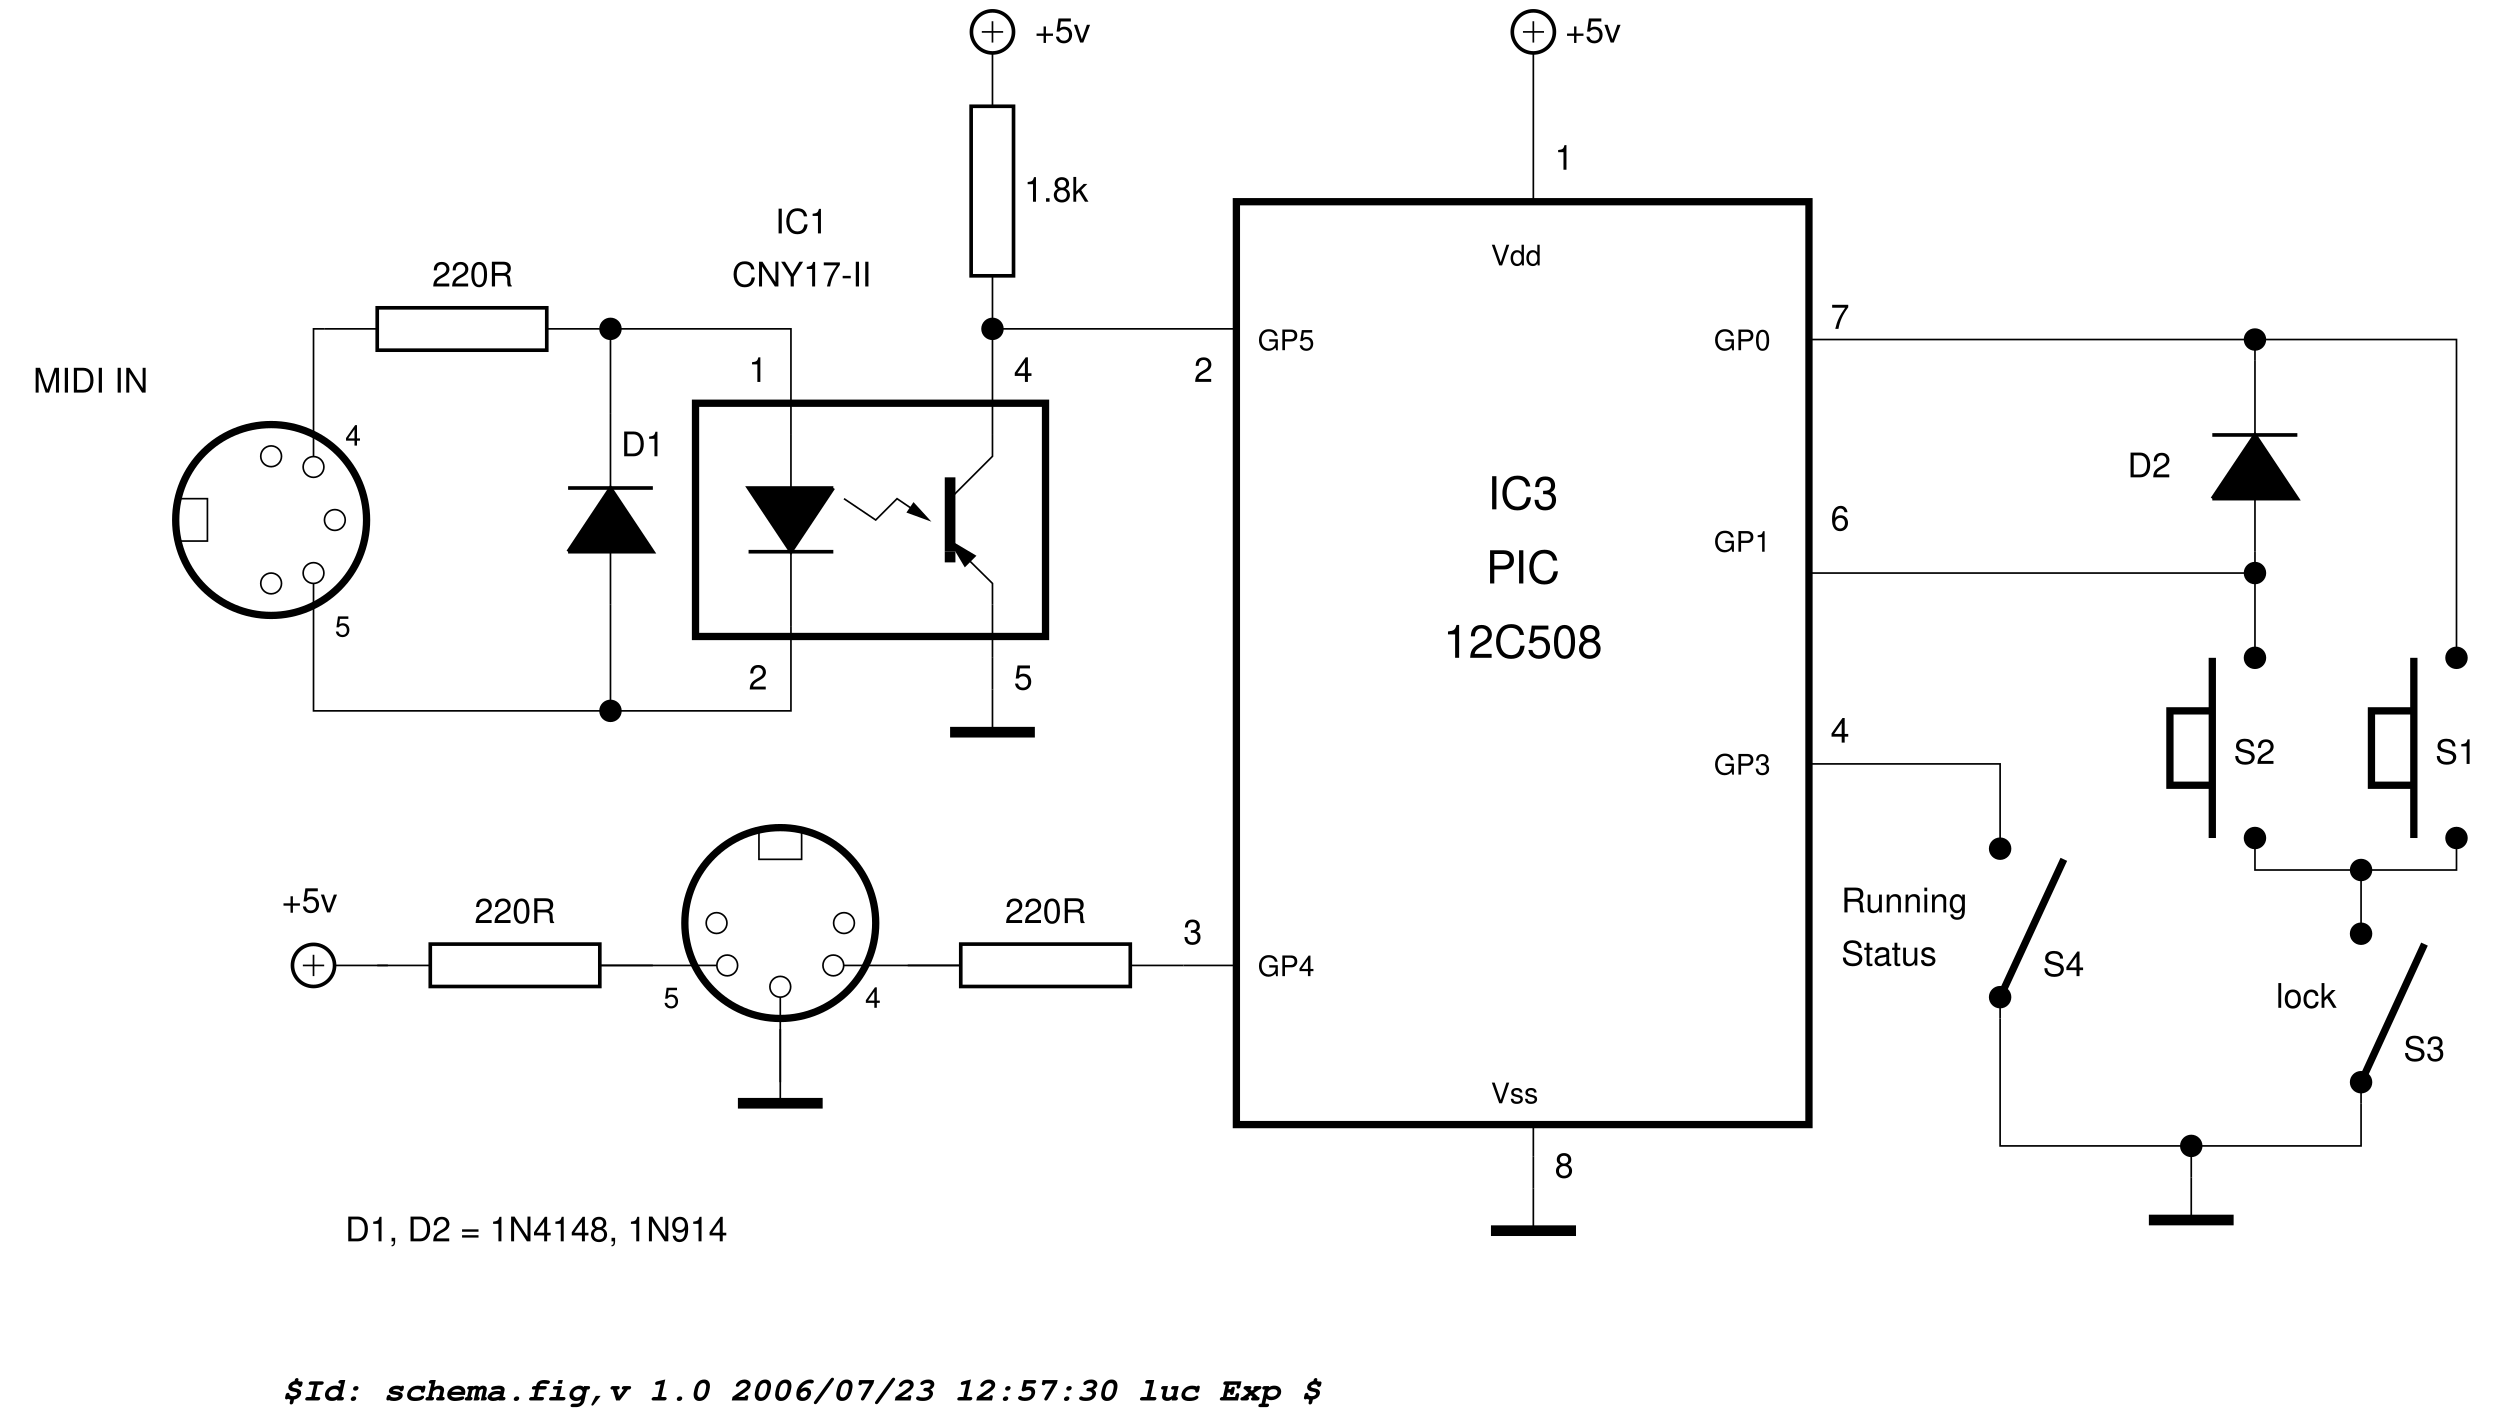
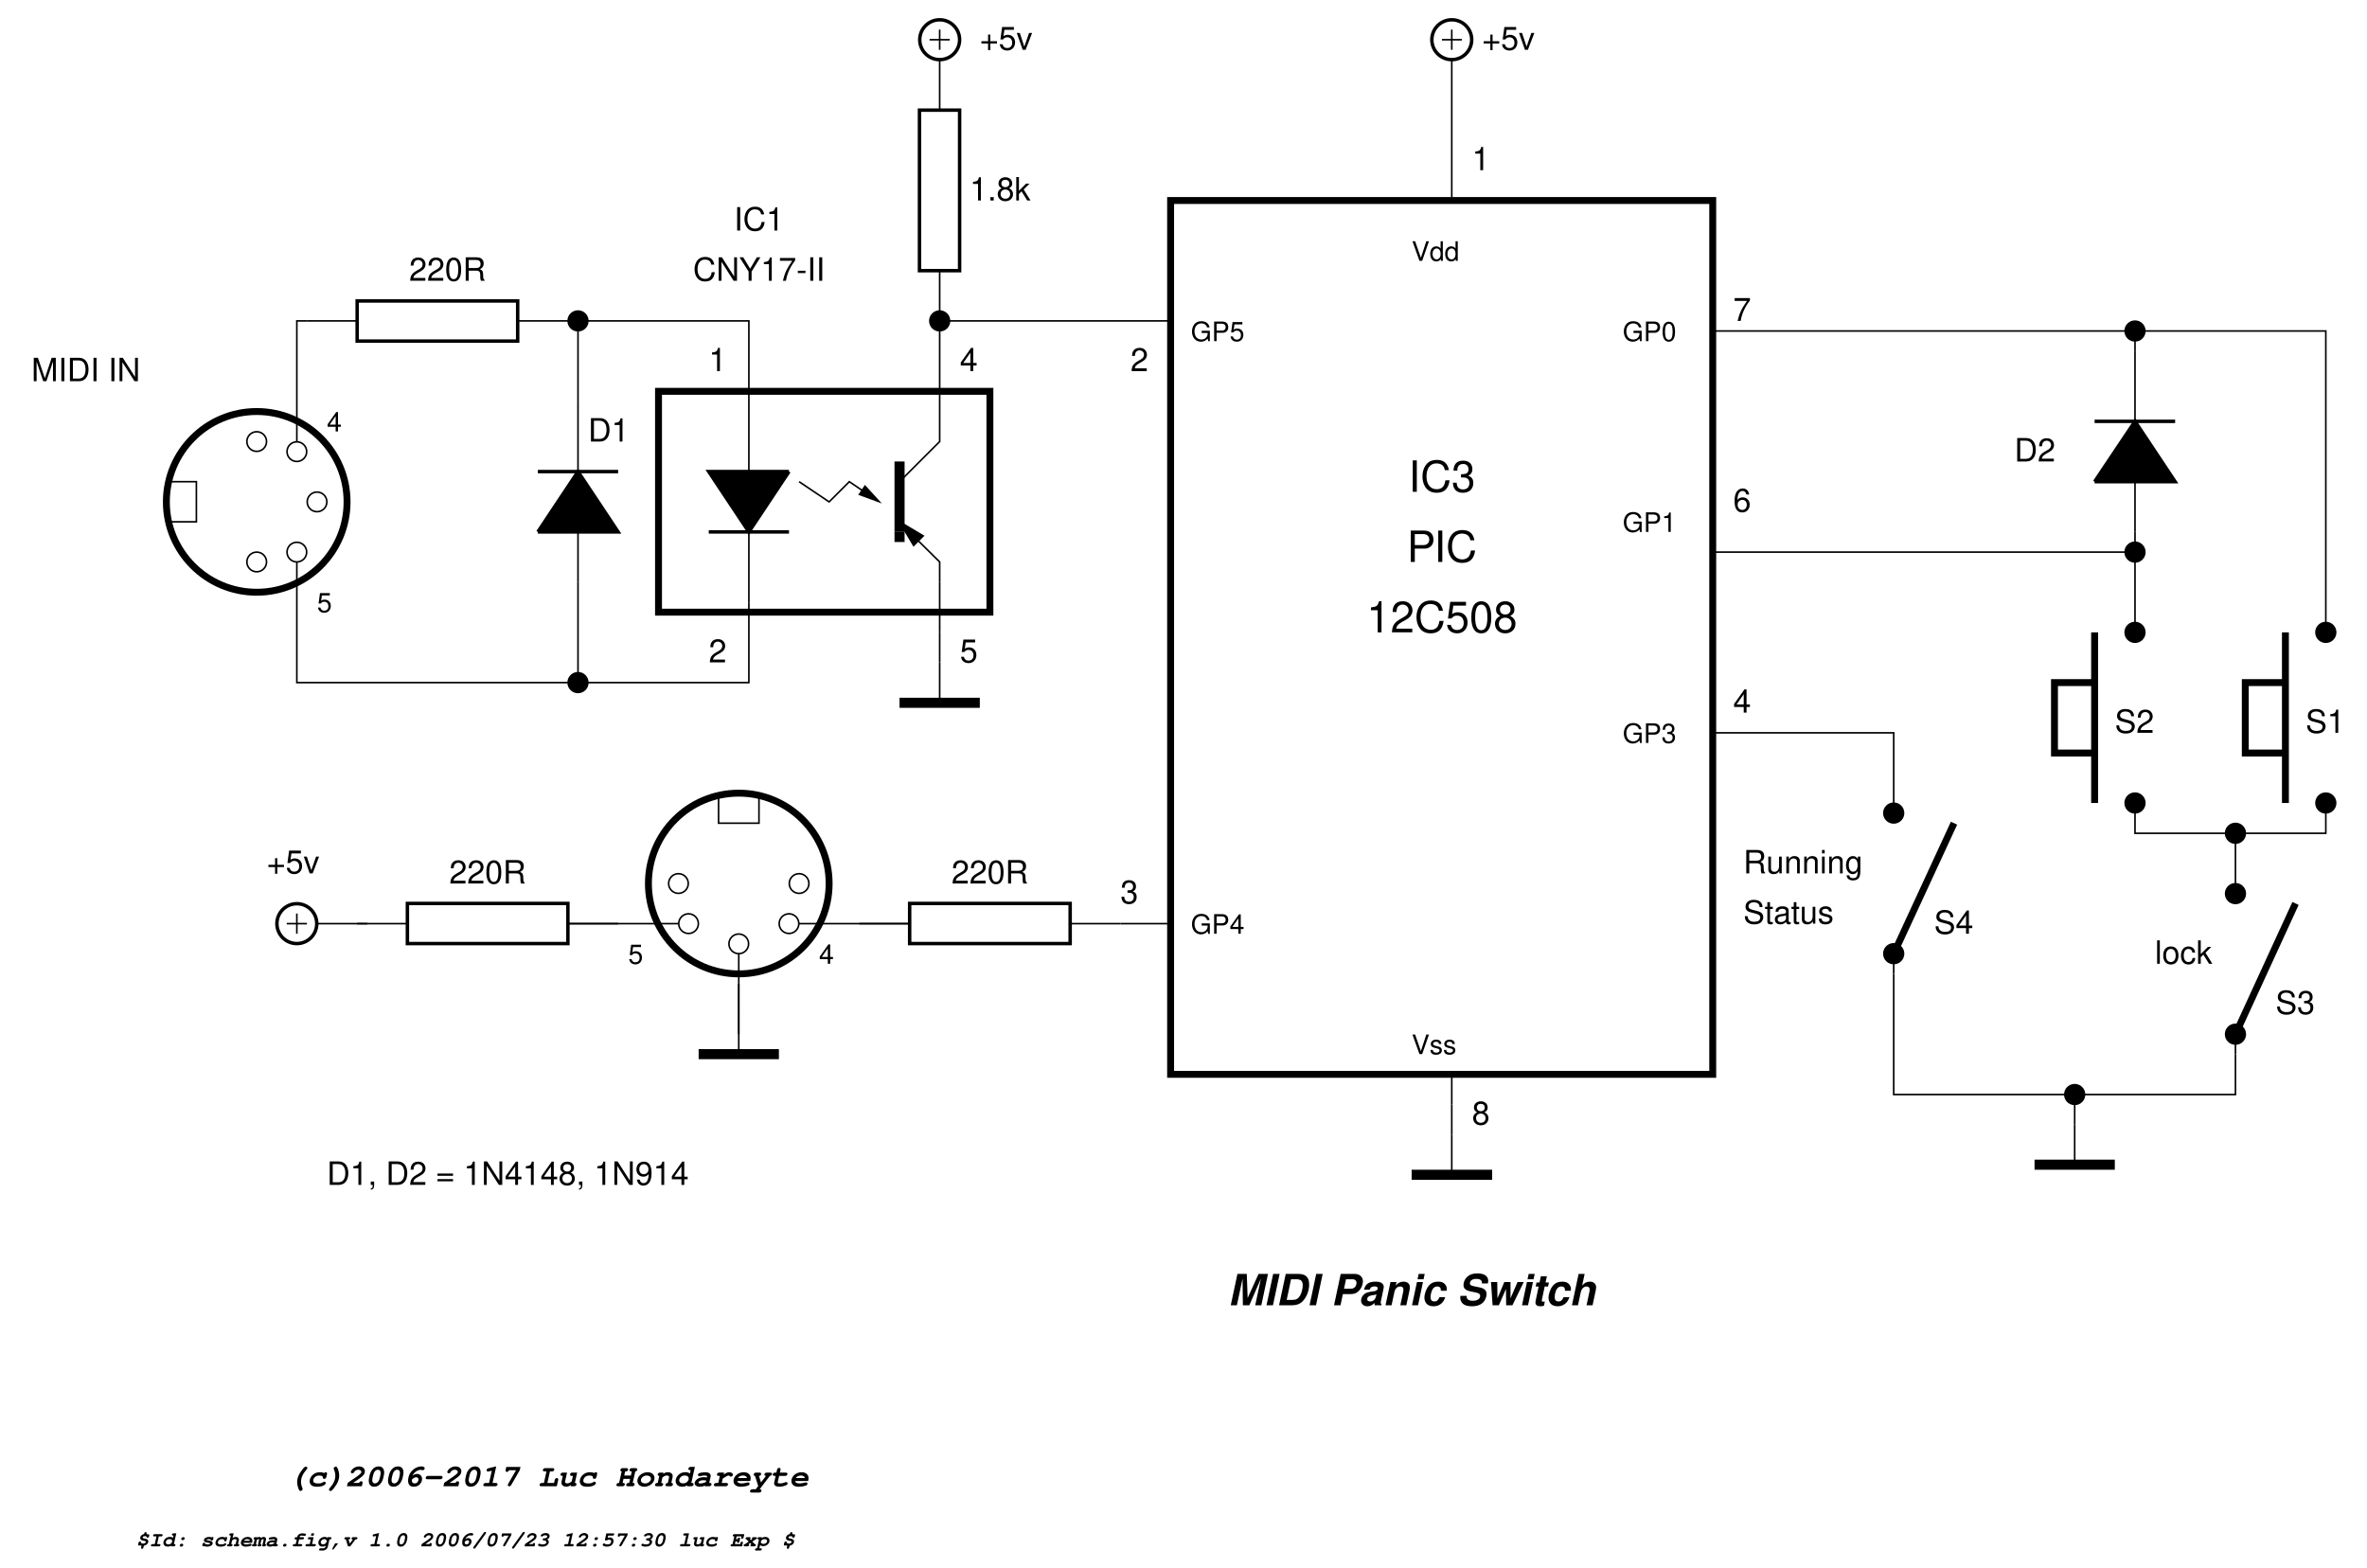
- <svg xmlns="http://www.w3.org/2000/svg" width="7.4in" height="4.2in" viewBox="1188 2003 8907 5054">
+ <svg xmlns="http://www.w3.org/2000/svg" width="7.4in" height="4.9in" viewBox="1188 2003 8907 5825">
  <g style="stroke-width:.025in; fill:none">
-     <text xml:space="preserve" x="2192" y="6992" fill="#000000" font-family="Courier" font-style="italic" font-weight="bold" font-size="121" text-anchor="start">$Id: schema.fig,v 1.0 2006/07/23 12:57:30 luc Exp $</text>
+     <text xml:space="preserve" x="3250" y="7559" fill="#000000" font-family="Courier" font-style="italic" font-weight="bold" font-size="121" text-anchor="middle">(c)2006-2017 Luc Hondareyte</text>
    <circle cx="9222" cy="3212" r="37" style="fill:#000000;stroke:#000000;stroke-width:6;" />
    <circle cx="9600" cy="5102" r="37" style="fill:#000000;stroke:#000000;stroke-width:6;" />
    <circle cx="8314" cy="5555" r="37" style="fill:#000000;stroke:#000000;stroke-width:6;" />
    <circle cx="8314" cy="5026" r="37" style="fill:#000000;stroke:#000000;stroke-width:6;" />
    <text xml:space="preserve" x="7748" y="5442" fill="#000000" font-family="Helvetica" font-style="normal" font-weight="normal" font-size="121" text-anchor="start">Status</text>
    <text xml:space="preserve" x="7748" y="5253" fill="#000000" font-family="Helvetica" font-style="normal" font-weight="normal" font-size="121" text-anchor="start">Running</text>
    <polyline points="8995,6349 8995,6198 " style="stroke:#000000;stroke-width:6; stroke-linejoin:miter; stroke-linecap:butt; " />
    <polyline points="8844,6349 9146,6349 " style="stroke:#000000;stroke-width:38; stroke-linejoin:miter; stroke-linecap:butt; " />
    <polyline points="8995,6085 8995,6198 " style="stroke:#000000;stroke-width:6; stroke-linejoin:miter; stroke-linecap:butt; " />
    <circle cx="8995" cy="6085" r="37" style="fill:#000000;stroke:#000000;stroke-width:6;" />
    <polyline points="9222,3288 9222,3590 " style="stroke:#000000;stroke-width:6; stroke-linejoin:miter; stroke-linecap:butt; " />
    <polyline points="9222,3666 9222,3968 " style="stroke:#000000;stroke-width:6; stroke-linejoin:miter; stroke-linecap:butt; " />
    <polyline points="9070,3552 9373,3552 " style="stroke:#000000;stroke-width:13; stroke-linejoin:miter; stroke-linecap:butt; " />
    <polyline points="9070,3779 9373,3779 9222,3552 9070,3779 " style="stroke:#000000;stroke-width:13; stroke-linejoin:miter; stroke-linecap:butt; fill:#000000; " />
    <circle cx="9222" cy="4346" r="37" style="fill:#000000;stroke:#000000;stroke-width:6;" />
    <circle cx="9222" cy="4988" r="37" style="fill:#000000;stroke:#000000;stroke-width:6;" />
    <circle cx="9940" cy="4988" r="37" style="fill:#000000;stroke:#000000;stroke-width:6;" />
    <circle cx="9940" cy="4346" r="37" style="fill:#000000;stroke:#000000;stroke-width:6;" />
    <circle cx="9600" cy="5858" r="37" style="fill:#000000;stroke:#000000;stroke-width:6;" />
    <circle cx="9600" cy="5329" r="37" style="fill:#000000;stroke:#000000;stroke-width:6;" />
    <circle cx="6651" cy="2116" r="75" style="stroke:#000000;stroke-width:13;" />
    <polyline points="6614,2116 6689,2116 " style="stroke:#000000;stroke-width:6; stroke-linejoin:miter; stroke-linecap:butt; " />
    <polyline points="6651,2154 6651,2078 " style="stroke:#000000;stroke-width:6; stroke-linejoin:miter; stroke-linecap:butt; " />
    <polyline points="4195,3779 4308,3855 4384,3779 4434,3813 " style="stroke:#000000;stroke-width:6; stroke-linejoin:miter; stroke-linecap:butt; " />
    <polygon points="4422 3827 4496 3854 4443 3796 4422 3827  " style="stroke:#000000;stroke-width:6;stroke-miterlimit:8; fill:#000000;" />
    <polyline points="4644,4002 4724,4081 4724,4157 " style="stroke:#000000;stroke-width:6; stroke-linejoin:miter; stroke-linecap:butt; " />
    <polygon points="4662 3983 4573 3930 4626 4019 4662 3983  " style="stroke:#000000;stroke-width:6;stroke-miterlimit:8; fill:#000000;" />
    <polyline points="4724,4270 4724,4157 " style="stroke:#000000;stroke-width:6; stroke-linejoin:miter; stroke-linecap:butt; " />
    <polyline points="4573,3968 4573,4006 " style="stroke:#000000;stroke-width:38; stroke-linejoin:miter; stroke-linecap:butt; " />
    <polyline points="4573,3703 4573,3968 " style="stroke:#000000;stroke-width:38; stroke-linejoin:miter; stroke-linecap:butt; " />
    <polyline points="4573,3779 4724,3628 4724,3552 " style="stroke:#000000;stroke-width:6; stroke-linejoin:miter; stroke-linecap:butt; " />
    <polyline points="4724,3439 4724,3552 " style="stroke:#000000;stroke-width:6; stroke-linejoin:miter; stroke-linecap:butt; " />
    <polyline points="4006,4233 4006,3930 " style="stroke:#000000;stroke-width:6; stroke-linejoin:miter; stroke-linecap:butt; " />
    <polyline points="4006,3855 4006,3552 " style="stroke:#000000;stroke-width:6; stroke-linejoin:miter; stroke-linecap:butt; " />
    <polyline points="4157,3968 3855,3968 " style="stroke:#000000;stroke-width:13; stroke-linejoin:miter; stroke-linecap:butt; " />
    <polyline points="4157,3741 3855,3741 4006,3968 4157,3741 " style="stroke:#000000;stroke-width:13; stroke-linejoin:miter; stroke-linecap:butt; fill:#000000; " />
    <polyline points="4724,4611 4724,4459 " style="stroke:#000000;stroke-width:6; stroke-linejoin:miter; stroke-linecap:butt; " />
    <polyline points="4573,4611 4875,4611 " style="stroke:#000000;stroke-width:38; stroke-linejoin:miter; stroke-linecap:butt; " />
    <polyline points="4724,4346 4724,4459 " style="stroke:#000000;stroke-width:6; stroke-linejoin:miter; stroke-linecap:butt; " />
    <rect x="4648" y="2381" width="151" height="604" rx="0" style="stroke:#000000;stroke-width:13; stroke-linejoin:miter; stroke-linecap:butt; " />
    <polyline points="4724,2985 4724,3174 " style="stroke:#000000;stroke-width:6; stroke-linejoin:miter; stroke-linecap:butt; " />
    <polyline points="4724,2192 4724,2381 " style="stroke:#000000;stroke-width:6; stroke-linejoin:miter; stroke-linecap:butt; " />
    <circle cx="4724" cy="3174" r="37" style="fill:#000000;stroke:#000000;stroke-width:6;" />
    <circle cx="4724" cy="2116" r="75" style="stroke:#000000;stroke-width:13;" />
    <polyline points="4686,2116 4762,2116 " style="stroke:#000000;stroke-width:6; stroke-linejoin:miter; stroke-linecap:butt; " />
    <polyline points="4724,2154 4724,2078 " style="stroke:#000000;stroke-width:6; stroke-linejoin:miter; stroke-linecap:butt; " />
    <polyline points="3363,3477 3363,3779 " style="stroke:#000000;stroke-width:6; stroke-linejoin:miter; stroke-linecap:butt; " />
    <polyline points="3363,3855 3363,4157 " style="stroke:#000000;stroke-width:6; stroke-linejoin:miter; stroke-linecap:butt; " />
    <polyline points="3212,3741 3514,3741 " style="stroke:#000000;stroke-width:13; stroke-linejoin:miter; stroke-linecap:butt; " />
    <polyline points="3212,3968 3514,3968 3363,3741 3212,3968 " style="stroke:#000000;stroke-width:13; stroke-linejoin:miter; stroke-linecap:butt; fill:#000000; " />
    <rect x="2532" y="3099" width="604" height="151" rx="0" style="stroke:#000000;stroke-width:13; stroke-linejoin:miter; stroke-linecap:butt; " />
    <polyline points="3137,3174 3325,3174 " style="stroke:#000000;stroke-width:6; stroke-linejoin:miter; stroke-linecap:butt; " />
    <polyline points="2343,3174 2532,3174 " style="stroke:#000000;stroke-width:6; stroke-linejoin:miter; stroke-linecap:butt; " />
    <circle cx="3363" cy="3174" r="37" style="fill:#000000;stroke:#000000;stroke-width:6;" />
    <circle cx="3363" cy="4535" r="37" style="fill:#000000;stroke:#000000;stroke-width:6;" />
    <circle cx="2154" cy="3855" r="340" style="stroke:#000000;stroke-width:26;" />
    <circle cx="2381" cy="3855" r="37" style="stroke:#000000;stroke-width:6;" />
    <circle cx="2154" cy="3628" r="37" style="stroke:#000000;stroke-width:6;" />
    <circle cx="2154" cy="4081" r="37" style="stroke:#000000;stroke-width:6;" />
    <circle cx="2305" cy="4044" r="37" style="stroke:#000000;stroke-width:6;" />
    <circle cx="2305" cy="3666" r="37" style="stroke:#000000;stroke-width:6;" />
    <polyline points="1814,3930 1927,3930 1927,3779 1814,3779 " style="stroke:#000000;stroke-width:6; stroke-linejoin:miter; stroke-linecap:butt; " />
    <rect x="3666" y="3439" width="1247" height="831" rx="0" style="stroke:#000000;stroke-width:26; stroke-linejoin:miter; stroke-linecap:butt; " />
    <polyline points="3325,3174 4006,3174 4006,3552 " style="stroke:#000000;stroke-width:6; stroke-linejoin:miter; stroke-linecap:butt; " />
    <polyline points="3363,3174 3363,3477 " style="stroke:#000000;stroke-width:6; stroke-linejoin:miter; stroke-linecap:butt; " />
    <polyline points="2305,3628 2305,3174 2343,3174 " style="stroke:#000000;stroke-width:6; stroke-linejoin:miter; stroke-linecap:butt; " />
    <polyline points="4006,4233 4006,4535 2305,4535 2305,4081 " style="stroke:#000000;stroke-width:6; stroke-linejoin:miter; stroke-linecap:butt; " />
    <polyline points="3363,4157 3363,4535 " style="stroke:#000000;stroke-width:6; stroke-linejoin:miter; stroke-linecap:butt; " />
    <polyline points="4724,4346 4724,4270 " style="stroke:#000000;stroke-width:6; stroke-linejoin:miter; stroke-linecap:butt; " />
    <text xml:space="preserve" x="4837" y="2721" fill="#000000" font-family="Helvetica" font-style="normal" font-weight="normal" font-size="121" text-anchor="start">1.8k</text>
    <text xml:space="preserve" x="3401" y="3628" fill="#000000" font-family="Helvetica" font-style="normal" font-weight="normal" font-size="121" text-anchor="start">D1</text>
    <text xml:space="preserve" x="4800" y="3363" fill="#000000" font-family="Helvetica" font-style="normal" font-weight="normal" font-size="121" text-anchor="start">4</text>
    <text xml:space="preserve" x="4800" y="4459" fill="#000000" font-family="Helvetica" font-style="normal" font-weight="normal" font-size="121" text-anchor="start">5</text>
    <text xml:space="preserve" x="2872" y="3023" fill="#000000" font-family="Helvetica" font-style="normal" font-weight="normal" font-size="121" text-anchor="middle">220R</text>
    <text xml:space="preserve" x="3855" y="3363" fill="#000000" font-family="Helvetica" font-style="normal" font-weight="normal" font-size="121" text-anchor="start">1</text>
    <text xml:space="preserve" x="3855" y="4459" fill="#000000" font-family="Helvetica" font-style="normal" font-weight="normal" font-size="121" text-anchor="start">2</text>
    <text xml:space="preserve" x="4044" y="3023" fill="#000000" font-family="Helvetica" font-style="normal" font-weight="normal" font-size="121" text-anchor="middle">CNY17-II</text>
    <text xml:space="preserve" x="4044" y="2834" fill="#000000" font-family="Helvetica" font-style="normal" font-weight="normal" font-size="121" text-anchor="middle">IC1</text>
    <text xml:space="preserve" x="1511" y="3401" fill="#000000" font-family="Helvetica" font-style="normal" font-weight="normal" font-size="121" text-anchor="middle">MIDI IN</text>
    <text xml:space="preserve" x="2418" y="3590" fill="#000000" font-family="Helvetica" font-style="normal" font-weight="normal" font-size="101" text-anchor="start">4</text>
    <text xml:space="preserve" x="2381" y="4270" fill="#000000" font-family="Helvetica" font-style="normal" font-weight="normal" font-size="101" text-anchor="start">5</text>
    <polyline points="6651,6387 6651,6236 " style="stroke:#000000;stroke-width:6; stroke-linejoin:miter; stroke-linecap:butt; " />
    <polyline points="6500,6387 6803,6387 " style="stroke:#000000;stroke-width:38; stroke-linejoin:miter; stroke-linecap:butt; " />
    <polyline points="6651,6122 6651,6236 " style="stroke:#000000;stroke-width:6; stroke-linejoin:miter; stroke-linecap:butt; " />
    <polyline points="6651,6122 6651,6009 " style="stroke:#000000;stroke-width:6; stroke-linejoin:miter; stroke-linecap:butt; " />
    <text xml:space="preserve" x="6727" y="6198" fill="#000000" font-family="Helvetica" font-style="normal" font-weight="normal" font-size="121" text-anchor="start">8</text>
    <text xml:space="preserve" x="6500" y="5933" fill="#000000" font-family="Helvetica" font-style="normal" font-weight="normal" font-size="101" text-anchor="start">Vss</text>
    <circle cx="2305" cy="5442" r="75" style="stroke:#000000;stroke-width:13;" />
    <polyline points="2267,5442 2343,5442 " style="stroke:#000000;stroke-width:6; stroke-linejoin:miter; stroke-linecap:butt; " />
    <polyline points="2305,5480 2305,5404 " style="stroke:#000000;stroke-width:6; stroke-linejoin:miter; stroke-linecap:butt; " />
    <rect x="2721" y="5366" width="604" height="151" rx="0" style="stroke:#000000;stroke-width:13; stroke-linejoin:miter; stroke-linecap:butt; " />
    <polyline points="2721,5442 2532,5442 " style="stroke:#000000;stroke-width:6; stroke-linejoin:miter; stroke-linecap:butt; " />
    <polyline points="3514,5442 3325,5442 " style="stroke:#000000;stroke-width:6; stroke-linejoin:miter; stroke-linecap:butt; " />
    <text xml:space="preserve" x="3023" y="5291" fill="#000000" font-family="Helvetica" font-style="normal" font-weight="normal" font-size="121" text-anchor="middle">220R</text>
    <polyline points="2381,5442 2570,5442 " style="stroke:#000000;stroke-width:6; stroke-linejoin:miter; stroke-linecap:butt; " />
    <rect x="4611" y="5366" width="604" height="151" rx="0" style="stroke:#000000;stroke-width:13; stroke-linejoin:miter; stroke-linecap:butt; " />
    <polyline points="4611,5442 4422,5442 " style="stroke:#000000;stroke-width:6; stroke-linejoin:miter; stroke-linecap:butt; " />
    <polyline points="5404,5442 5215,5442 " style="stroke:#000000;stroke-width:6; stroke-linejoin:miter; stroke-linecap:butt; " />
    <text xml:space="preserve" x="4913" y="5291" fill="#000000" font-family="Helvetica" font-style="normal" font-weight="normal" font-size="121" text-anchor="middle">220R</text>
    <circle cx="3968" cy="5291" r="340" style="stroke:#000000;stroke-width:26;" />
    <circle cx="3968" cy="5518" r="37" style="stroke:#000000;stroke-width:6;" />
    <circle cx="3741" cy="5291" r="37" style="stroke:#000000;stroke-width:6;" />
    <circle cx="4195" cy="5291" r="37" style="stroke:#000000;stroke-width:6;" />
    <circle cx="4157" cy="5442" r="37" style="stroke:#000000;stroke-width:6;" />
    <circle cx="3779" cy="5442" r="37" style="stroke:#000000;stroke-width:6;" />
    <polyline points="4044,4951 4044,5064 3892,5064 3892,4951 " style="stroke:#000000;stroke-width:6; stroke-linejoin:miter; stroke-linecap:butt; " />
    <polyline points="3741,5442 3325,5442 " style="stroke:#000000;stroke-width:6; stroke-linejoin:miter; stroke-linecap:butt; " />
    <polyline points="3968,5858 3968,5555 " style="stroke:#000000;stroke-width:6; stroke-linejoin:miter; stroke-linecap:butt; " />
    <polyline points="4611,5442 4195,5442 " style="stroke:#000000;stroke-width:6; stroke-linejoin:miter; stroke-linecap:butt; " />
    <text xml:space="preserve" x="4270" y="5593" fill="#000000" font-family="Helvetica" font-style="normal" font-weight="normal" font-size="101" text-anchor="start">4</text>
    <text xml:space="preserve" x="3552" y="5593" fill="#000000" font-family="Helvetica" font-style="normal" font-weight="normal" font-size="101" text-anchor="start">5</text>
    <polyline points="3968,5933 3968,5782 " style="stroke:#000000;stroke-width:6; stroke-linejoin:miter; stroke-linecap:butt; " />
    <polyline points="3817,5933 4119,5933 " style="stroke:#000000;stroke-width:38; stroke-linejoin:miter; stroke-linecap:butt; " />
    <polyline points="3968,5669 3968,5782 " style="stroke:#000000;stroke-width:6; stroke-linejoin:miter; stroke-linecap:butt; " />
    <polyline points="7634,3212 9940,3212 9940,4346 " style="stroke:#000000;stroke-width:6; stroke-linejoin:miter; stroke-linecap:butt; " />
    <polyline points="9222,3968 9222,4346 " style="stroke:#000000;stroke-width:6; stroke-linejoin:miter; stroke-linecap:butt; " />
    <polyline points="9222,3288 9222,3212 " style="stroke:#000000;stroke-width:6; stroke-linejoin:miter; stroke-linecap:butt; " />
    <polyline points="7634,4044 9222,4044 " style="stroke:#000000;stroke-width:6; stroke-linejoin:miter; stroke-linecap:butt; " />
    <polyline points="9222,4988 9222,5102 9940,5102 9940,4988 " style="stroke:#000000;stroke-width:6; stroke-linejoin:miter; stroke-linecap:butt; " />
    <polyline points="9600,5102 9600,5329 " style="stroke:#000000;stroke-width:6; stroke-linejoin:miter; stroke-linecap:butt; " />
    <polyline points="8314,5631 8314,6085 9600,6085 9600,5933 " style="stroke:#000000;stroke-width:6; stroke-linejoin:miter; stroke-linecap:butt; " />
    <polyline points="7634,4724 8314,4724 8314,5026 " style="stroke:#000000;stroke-width:6; stroke-linejoin:miter; stroke-linecap:butt; " />
    <polyline points="8314,5631 8314,5593 " style="stroke:#000000;stroke-width:6; stroke-linejoin:miter; stroke-linecap:butt; " />
    <polyline points="8314,5555 8541,5064 " style="stroke:#000000;stroke-width:26; stroke-linejoin:miter; stroke-linecap:butt; " />
    <polyline points="9070,4346 9070,4988 " style="stroke:#000000;stroke-width:26; stroke-linejoin:miter; stroke-linecap:butt; " />
    <polyline points="9070,4800 8919,4800 8919,4535 9070,4535 " style="stroke:#000000;stroke-width:26; stroke-linejoin:miter; stroke-linecap:butt; " />
    <polyline points="9788,4346 9788,4988 " style="stroke:#000000;stroke-width:26; stroke-linejoin:miter; stroke-linecap:butt; " />
    <polyline points="9788,4800 9637,4800 9637,4535 9788,4535 " style="stroke:#000000;stroke-width:26; stroke-linejoin:miter; stroke-linecap:butt; " />
    <polyline points="9600,5933 9600,5896 " style="stroke:#000000;stroke-width:6; stroke-linejoin:miter; stroke-linecap:butt; " />
    <polyline points="9600,5858 9826,5366 " style="stroke:#000000;stroke-width:26; stroke-linejoin:miter; stroke-linecap:butt; " />
    <polyline points="6651,2192 6651,2721 " style="stroke:#000000;stroke-width:6; stroke-linejoin:miter; stroke-linecap:butt; " />
    <polyline points="5593,3174 4724,3174 4724,3439 " style="stroke:#000000;stroke-width:6; stroke-linejoin:miter; stroke-linecap:butt; " />
    <rect x="5593" y="2721" width="2040" height="3288" rx="0" style="stroke:#000000;stroke-width:26; stroke-linejoin:miter; stroke-linecap:butt; " />
    <polyline points="5404,5442 5593,5442 " style="stroke:#000000;stroke-width:6; stroke-linejoin:miter; stroke-linecap:butt; " />
    <text xml:space="preserve" x="5442" y="3363" fill="#000000" font-family="Helvetica" font-style="normal" font-weight="normal" font-size="121" text-anchor="start">2</text>
    <text xml:space="preserve" x="6614" y="4346" fill="#000000" font-family="Helvetica" font-style="normal" font-weight="normal" font-size="162" text-anchor="middle">12C508</text>
    <text xml:space="preserve" x="6614" y="4081" fill="#000000" font-family="Helvetica" font-style="normal" font-weight="normal" font-size="162" text-anchor="middle">PIC</text>
    <text xml:space="preserve" x="6500" y="2948" fill="#000000" font-family="Helvetica" font-style="normal" font-weight="normal" font-size="101" text-anchor="start">Vdd</text>
    <text xml:space="preserve" x="5669" y="3250" fill="#000000" font-family="Helvetica" font-style="normal" font-weight="normal" font-size="101" text-anchor="start">GP5</text>
    <text xml:space="preserve" x="7294" y="3250" fill="#000000" font-family="Helvetica" font-style="normal" font-weight="normal" font-size="101" text-anchor="start">GP0</text>
    <text xml:space="preserve" x="7710" y="3174" fill="#000000" font-family="Helvetica" font-style="normal" font-weight="normal" font-size="121" text-anchor="start">7</text>
    <text xml:space="preserve" x="7294" y="3968" fill="#000000" font-family="Helvetica" font-style="normal" font-weight="normal" font-size="101" text-anchor="start">GP1</text>
    <text xml:space="preserve" x="7710" y="3892" fill="#000000" font-family="Helvetica" font-style="normal" font-weight="normal" font-size="121" text-anchor="start">6</text>
    <text xml:space="preserve" x="8768" y="3703" fill="#000000" font-family="Helvetica" font-style="normal" font-weight="normal" font-size="121" text-anchor="start">D2</text>
    <text xml:space="preserve" x="7294" y="4762" fill="#000000" font-family="Helvetica" font-style="normal" font-weight="normal" font-size="101" text-anchor="start">GP3</text>
    <text xml:space="preserve" x="7710" y="4648" fill="#000000" font-family="Helvetica" font-style="normal" font-weight="normal" font-size="121" text-anchor="start">4</text>
    <text xml:space="preserve" x="9146" y="4724" fill="#000000" font-family="Helvetica" font-style="normal" font-weight="normal" font-size="121" text-anchor="start">S2</text>
    <text xml:space="preserve" x="9864" y="4724" fill="#000000" font-family="Helvetica" font-style="normal" font-weight="normal" font-size="121" text-anchor="start">S1</text>
    <text xml:space="preserve" x="9297" y="5593" fill="#000000" font-family="Helvetica" font-style="normal" font-weight="normal" font-size="121" text-anchor="start">lock</text>
    <text xml:space="preserve" x="8466" y="5480" fill="#000000" font-family="Helvetica" font-style="normal" font-weight="normal" font-size="121" text-anchor="start">S4</text>
    <text xml:space="preserve" x="9751" y="5782" fill="#000000" font-family="Helvetica" font-style="normal" font-weight="normal" font-size="121" text-anchor="start">S3</text>
    <text xml:space="preserve" x="6727" y="2607" fill="#000000" font-family="Helvetica" font-style="normal" font-weight="normal" font-size="121" text-anchor="start">1</text>
    <text xml:space="preserve" x="6614" y="3817" fill="#000000" font-family="Helvetica" font-style="normal" font-weight="normal" font-size="162" text-anchor="middle">IC3</text>
    <text xml:space="preserve" x="5669" y="5480" fill="#000000" font-family="Helvetica" font-style="normal" font-weight="normal" font-size="101" text-anchor="start">GP4</text>
    <text xml:space="preserve" x="5404" y="5366" fill="#000000" font-family="Helvetica" font-style="normal" font-weight="normal" font-size="121" text-anchor="start">3</text>
    <text xml:space="preserve" x="2192" y="5253" fill="#000000" font-family="Helvetica" font-style="normal" font-weight="normal" font-size="121" text-anchor="start">+5v</text>
    <text xml:space="preserve" x="4875" y="2154" fill="#000000" font-family="Helvetica" font-style="normal" font-weight="normal" font-size="121" text-anchor="start">+5v</text>
    <text xml:space="preserve" x="6765" y="2154" fill="#000000" font-family="Helvetica" font-style="normal" font-weight="normal" font-size="121" text-anchor="start">+5v</text>
    <text xml:space="preserve" x="2418" y="6425" fill="#000000" font-family="Helvetica" font-style="normal" font-weight="normal" font-size="121" text-anchor="start">D1, D2 = 1N4148, 1N914</text>
+     <text xml:space="preserve" x="1700" y="7785" fill="#000000" font-family="Courier" font-style="italic" font-weight="bold" font-size="81" text-anchor="start">$Id: schema.fig,v 1.0 2006/07/23 12:57:30 luc Exp $</text>
+     <text xml:space="preserve" x="6500" y="6878" fill="#000000" font-family="Helvetica" font-style="italic" font-weight="bold" font-size="162" text-anchor="middle">MIDI Panic Switch</text>
    <circle cx="9222" cy="4044" r="37" style="fill:#000000;stroke:#000000;stroke-width:6;" />
  </g>
</svg>
